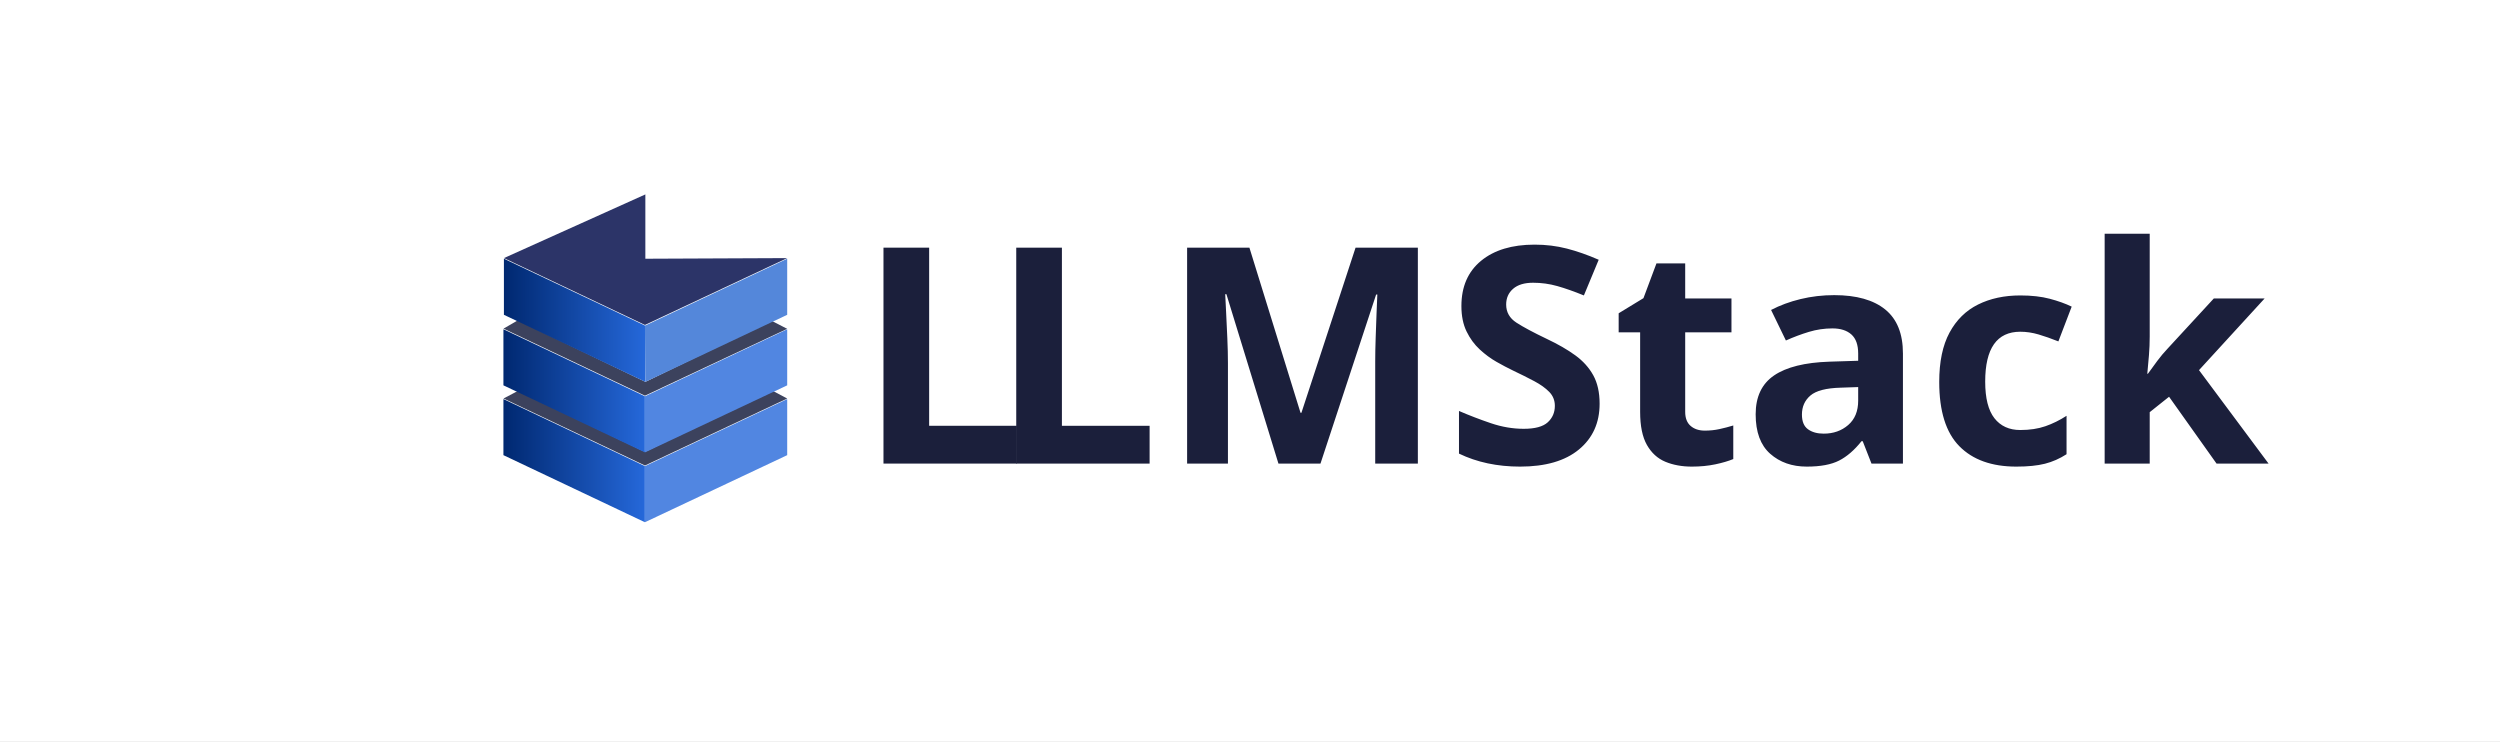
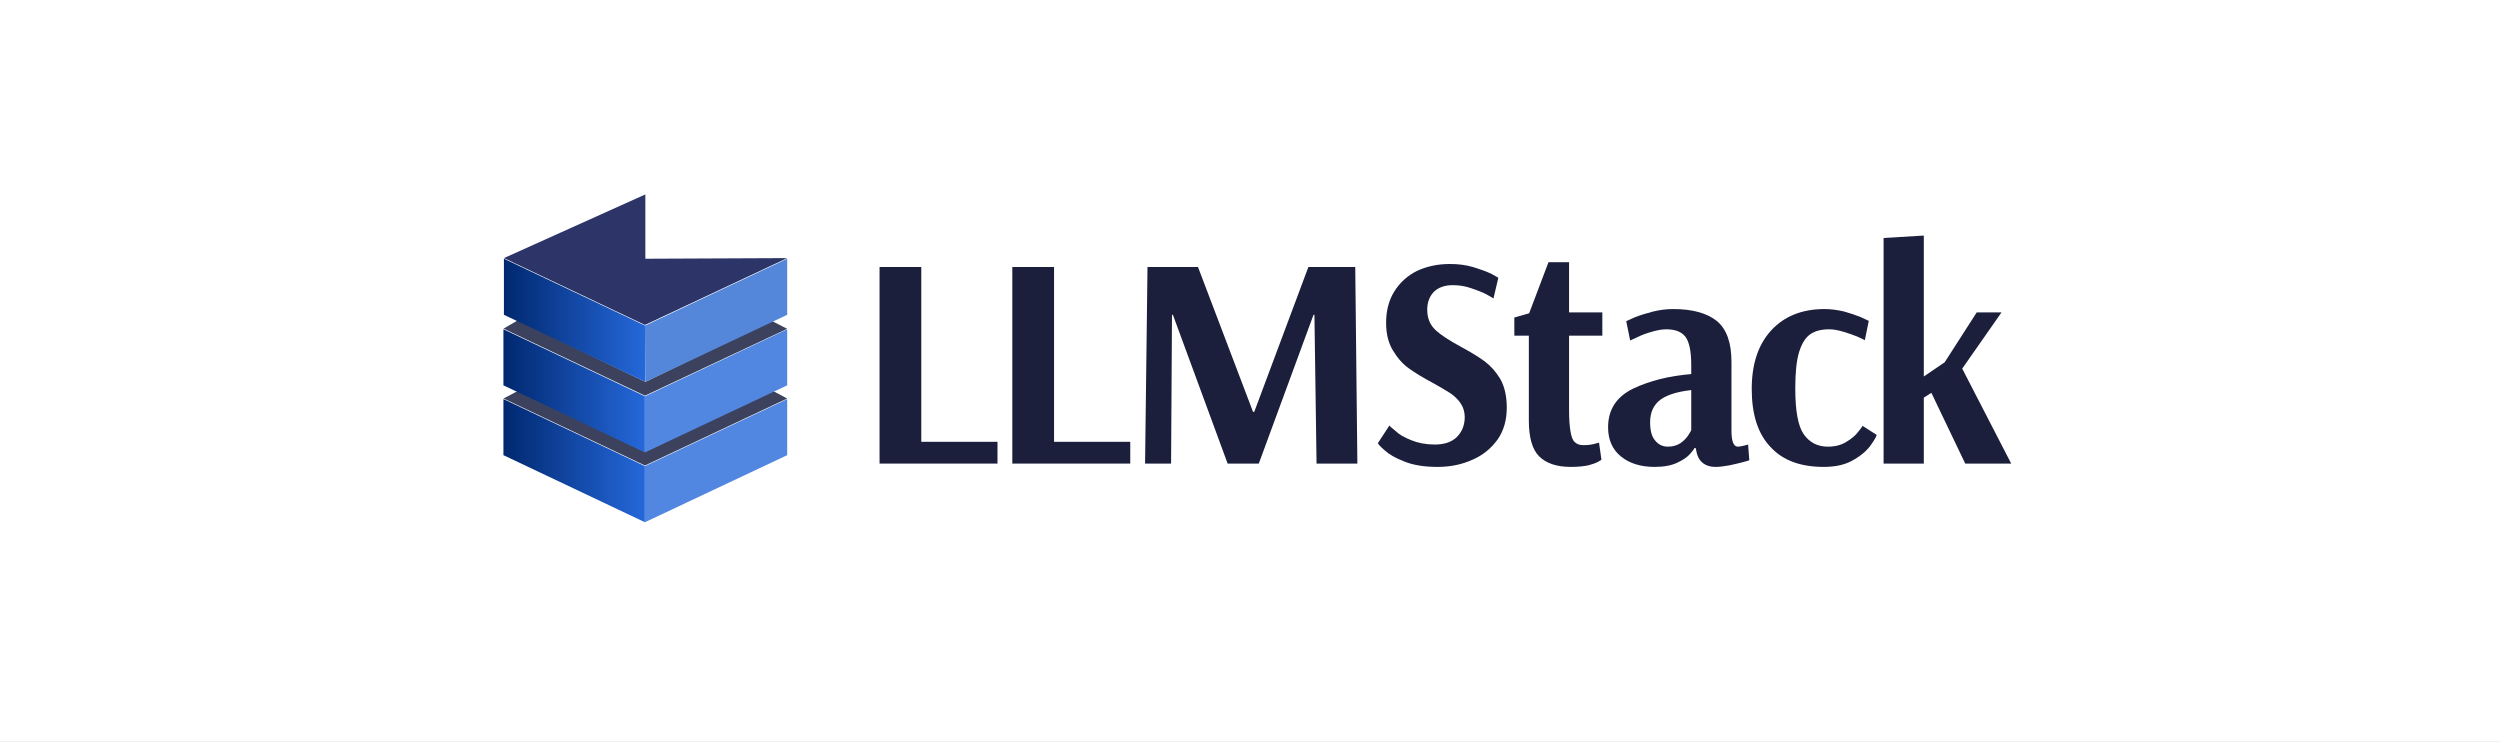
<svg xmlns="http://www.w3.org/2000/svg" width="100%" height="100%" viewBox="0 0 6200 1838" version="1.1" xml:space="preserve" style="fill-rule:evenodd;clip-rule:evenodd;stroke-linejoin:round;stroke-miterlimit:2;">
  <g id="Layer3">
    <rect x="0" y="0" width="6200" height="1837.86" style="fill:white;" />
  </g>
  <g transform="matrix(1,0,0,1,983.161,341.592)">
    <g transform="matrix(3.03228,0,0,3.03228,205.607,92.1728)">
      <g transform="matrix(-0.243238,0,0,0.331161,266.793,-45.9703)">
        <path d="M540,858.015L61.7,692.465L61.7,830.944L540,996.552L540,858.015Z" style="fill:rgb(81,134,225);" />
      </g>
      <g transform="matrix(0.22089,0,0,0.305797,16.1637,-39.347)">
        <path d="M540,905.896L16.309,726.718L70.024,706.178L540,869.309L1009.05,704.654L1066.69,726.718L540,905.896Z" style="fill:rgb(60,66,93);" />
      </g>
      <g transform="matrix(0.22089,0,0,0.305797,15.8325,-96.3039)">
        <path d="M541.5,905.387L17.809,726.112L70.879,703.79L542.999,868.445L1009.05,704.654L1068.19,726.612L541.5,905.387Z" style="fill:rgb(60,66,93);" />
      </g>
      <g transform="matrix(0.241853,0,0,0.331161,5.17527,-160.755)">
        <path d="M540,858.015L61.7,692.465L61.7,830.944L540,996.552L540,858.015Z" style="fill:url(#_Linear1);" />
      </g>
      <g transform="matrix(0.241853,0,0,0.331161,4.77298,-103.068)">
        <path d="M540,858.015L61.7,692.465L61.7,830.944L540,996.552L540,858.015Z" style="fill:url(#_Linear2);" />
      </g>
      <g transform="matrix(0.241853,0,0,0.331161,4.77298,-45.9703)">
        <path d="M540,858.015L61.7,692.465L61.7,830.944L540,996.552L540,858.015Z" style="fill:url(#_Linear3);" />
      </g>
      <g transform="matrix(-0.243238,0,0,0.331161,266.793,-103.068)">
        <path d="M540,858.015L61.7,692.465L61.7,830.944L540,996.552L540,858.015Z" style="fill:rgb(81,134,225);" />
      </g>
      <g transform="matrix(-0.243238,0,0,0.331161,266.793,-160.755)">
        <path d="M540,857.742L61.7,692.465L61.7,830.944L538.638,996.552L540,857.742Z" style="fill:rgb(84,135,218);" />
      </g>
      <g transform="matrix(0.22813,0,0,0.25253,16.3769,-57.4078)">
        <path d="M1031.9,496.773L523.38,498.832L523.38,290.495L16.309,496.777L521.928,713.224L1031.9,496.773Z" style="fill:rgb(44,52,104);" />
      </g>
    </g>
    <g transform="matrix(1,0,0,1,847.268,186.322)">
-       <g transform="matrix(750,0,0,750,3164.86,621.774)">
-             </g>
-       <text x="293.105px" y="621.774px" style="font-family:'Arsenal-Bold', 'Arsenal';font-weight:700;font-size:750px;fill:rgb(27,31,59);">L<tspan x="622.355px 951.605px 1563.61px 1902.61px 2137.36px 2492.11px 2796.61px " y="621.774px 621.774px 621.774px 621.774px 621.774px 621.774px 621.774px ">LMStack</tspan>
-       </text>
+       <g>
+         <g transform="matrix(1,0,0,1,293.105,621.774)">
+           <g transform="matrix(750,0,0,750,0,0)">
+             <path d="M0.077,-0L0.077,-0.65L0.215,-0.65L0.215,-0.072L0.467,-0.072L0.467,-0L0.077,-0Z" style="fill:rgb(27,31,59);fill-rule:nonzero;" />
+           </g>
+         </g>
+         <g transform="matrix(1,0,0,1,622.355,621.774)">
+           <g transform="matrix(750,0,0,750,0,0)">
+             <path d="M0.077,-0L0.077,-0.65L0.215,-0.65L0.215,-0.072L0.467,-0.072L0.467,-0L0.077,-0Z" style="fill:rgb(27,31,59);fill-rule:nonzero;" />
+           </g>
+           <g transform="matrix(750,0,0,750,329.25,0)">
+             <path d="M0.077,-0L0.085,-0.65L0.252,-0.65L0.434,-0.171L0.438,-0.171L0.617,-0.65L0.772,-0.65L0.779,-0L0.644,-0L0.637,-0.492L0.634,-0.492L0.453,-0L0.35,-0L0.169,-0.492L0.166,-0.492L0.163,-0L0.077,-0Z" style="fill:rgb(27,31,59);fill-rule:nonzero;" />
+           </g>
+           <g transform="matrix(750,0,0,750,941.255,0)">
+             <path d="M0.228,0.011C0.184,0.011 0.147,0.005 0.118,-0.007C0.089,-0.018 0.067,-0.031 0.053,-0.044C0.038,-0.057 0.031,-0.065 0.031,-0.068L0.069,-0.126C0.069,-0.125 0.076,-0.118 0.089,-0.108C0.101,-0.096 0.119,-0.086 0.142,-0.077C0.164,-0.068 0.19,-0.063 0.219,-0.063C0.25,-0.063 0.275,-0.071 0.292,-0.088C0.309,-0.105 0.318,-0.127 0.318,-0.154C0.318,-0.171 0.313,-0.187 0.304,-0.2C0.295,-0.213 0.283,-0.224 0.27,-0.233C0.256,-0.242 0.237,-0.253 0.212,-0.267C0.18,-0.284 0.154,-0.3 0.133,-0.315C0.112,-0.33 0.095,-0.35 0.08,-0.375C0.065,-0.4 0.058,-0.43 0.058,-0.466C0.058,-0.505 0.067,-0.54 0.085,-0.569C0.103,-0.598 0.128,-0.621 0.16,-0.637C0.192,-0.652 0.228,-0.66 0.269,-0.66C0.296,-0.66 0.321,-0.657 0.345,-0.65C0.368,-0.643 0.388,-0.636 0.405,-0.628C0.421,-0.619 0.429,-0.615 0.429,-0.614L0.413,-0.546C0.41,-0.548 0.402,-0.553 0.389,-0.56C0.376,-0.567 0.359,-0.573 0.339,-0.58C0.319,-0.587 0.299,-0.59 0.278,-0.59C0.253,-0.59 0.232,-0.583 0.217,-0.569C0.202,-0.554 0.194,-0.534 0.194,-0.509C0.194,-0.481 0.203,-0.459 0.221,-0.442C0.239,-0.425 0.267,-0.407 0.304,-0.387C0.337,-0.369 0.364,-0.353 0.384,-0.338C0.404,-0.323 0.421,-0.304 0.436,-0.279C0.45,-0.254 0.457,-0.222 0.457,-0.185C0.457,-0.144 0.447,-0.109 0.427,-0.08C0.406,-0.051 0.379,-0.028 0.344,-0.013C0.309,0.003 0.271,0.011 0.228,0.011Z" style="fill:rgb(27,31,59);fill-rule:nonzero;" />
+           </g>
+           <g transform="matrix(750,0,0,750,1280.25,0)">
+             <path d="M0.217,0.011C0.17,0.011 0.135,-0.001 0.112,-0.024C0.089,-0.047 0.078,-0.087 0.078,-0.142L0.078,-0.423L0.03,-0.423L0.03,-0.483L0.079,-0.497L0.143,-0.666L0.211,-0.666L0.211,-0.5L0.321,-0.5L0.321,-0.423L0.211,-0.423L0.211,-0.176C0.211,-0.145 0.213,-0.121 0.216,-0.105C0.219,-0.088 0.223,-0.077 0.23,-0.071C0.237,-0.064 0.246,-0.061 0.258,-0.061C0.271,-0.061 0.283,-0.062 0.294,-0.065C0.305,-0.068 0.31,-0.069 0.31,-0.07L0.318,-0.013C0.318,-0.012 0.314,-0.01 0.307,-0.006C0.3,-0.002 0.289,0.002 0.274,0.006C0.259,0.009 0.24,0.011 0.217,0.011Z" style="fill:rgb(27,31,59);fill-rule:nonzero;" />
+           </g>
+           <g transform="matrix(750,0,0,750,1515.01,0)">
+             <path d="M0.181,0.011C0.134,0.011 0.097,-0.001 0.069,-0.024C0.041,-0.047 0.027,-0.079 0.027,-0.12C0.027,-0.179 0.055,-0.221 0.11,-0.248C0.165,-0.274 0.229,-0.29 0.302,-0.296L0.302,-0.325C0.302,-0.37 0.296,-0.401 0.283,-0.419C0.27,-0.436 0.249,-0.444 0.219,-0.444C0.205,-0.444 0.189,-0.441 0.172,-0.436C0.154,-0.431 0.138,-0.425 0.126,-0.419C0.113,-0.413 0.104,-0.409 0.1,-0.407L0.087,-0.471C0.091,-0.473 0.1,-0.477 0.116,-0.484C0.131,-0.49 0.15,-0.496 0.173,-0.502C0.196,-0.508 0.219,-0.511 0.242,-0.511C0.305,-0.511 0.353,-0.498 0.386,-0.472C0.419,-0.445 0.435,-0.4 0.435,-0.336L0.435,-0.109C0.435,-0.074 0.442,-0.056 0.456,-0.056C0.461,-0.056 0.468,-0.057 0.475,-0.059C0.482,-0.061 0.487,-0.062 0.49,-0.063L0.494,-0.011C0.491,-0.01 0.483,-0.007 0.47,-0.004C0.457,-0.001 0.443,0.003 0.427,0.006C0.41,0.009 0.396,0.011 0.383,0.011C0.364,0.011 0.349,0.006 0.338,-0.004C0.327,-0.013 0.32,-0.029 0.317,-0.051L0.312,-0.051C0.312,-0.049 0.308,-0.043 0.299,-0.033C0.29,-0.022 0.275,-0.012 0.256,-0.003C0.237,0.006 0.212,0.011 0.181,0.011ZM0.225,-0.056C0.241,-0.056 0.255,-0.06 0.267,-0.068C0.278,-0.076 0.287,-0.085 0.293,-0.095C0.299,-0.104 0.302,-0.11 0.302,-0.111L0.302,-0.243C0.257,-0.238 0.224,-0.228 0.201,-0.212C0.178,-0.195 0.166,-0.17 0.166,-0.137C0.166,-0.11 0.171,-0.09 0.182,-0.077C0.193,-0.063 0.207,-0.056 0.225,-0.056Z" style="fill:rgb(27,31,59);fill-rule:nonzero;" />
+           </g>
+           <g transform="matrix(750,0,0,750,1869.76,0)">
+             <path d="M0.267,0.011C0.19,0.011 0.131,-0.011 0.091,-0.055C0.049,-0.099 0.029,-0.163 0.029,-0.247C0.029,-0.328 0.05,-0.393 0.093,-0.44C0.136,-0.487 0.195,-0.511 0.27,-0.511C0.291,-0.511 0.312,-0.508 0.334,-0.503C0.355,-0.497 0.373,-0.491 0.388,-0.485C0.403,-0.478 0.412,-0.474 0.416,-0.472L0.403,-0.408C0.4,-0.41 0.391,-0.414 0.378,-0.42C0.365,-0.425 0.349,-0.431 0.332,-0.436C0.315,-0.441 0.299,-0.444 0.285,-0.444C0.26,-0.444 0.239,-0.439 0.223,-0.428C0.207,-0.417 0.195,-0.398 0.186,-0.37C0.177,-0.341 0.173,-0.301 0.173,-0.249C0.173,-0.175 0.182,-0.124 0.201,-0.097C0.22,-0.07 0.246,-0.056 0.281,-0.056C0.304,-0.056 0.325,-0.061 0.342,-0.072C0.359,-0.082 0.372,-0.093 0.381,-0.105C0.39,-0.116 0.395,-0.123 0.395,-0.125L0.442,-0.095C0.442,-0.091 0.436,-0.08 0.424,-0.063C0.412,-0.045 0.393,-0.028 0.367,-0.013C0.341,0.003 0.308,0.011 0.267,0.011Z" style="fill:rgb(27,31,59);fill-rule:nonzero;" />
+           </g>
+           <g transform="matrix(750,0,0,750,2174.26,0)">
+             <path d="M0.059,-0L0.059,-0.746L0.192,-0.754L0.192,-0.288L0.261,-0.335L0.367,-0.5L0.449,-0.5L0.319,-0.314L0.481,-0L0.329,-0L0.217,-0.234L0.192,-0.218L0.192,-0L0.059,-0Z" style="fill:rgb(27,31,59);fill-rule:nonzero;" />
+           </g>
+         </g>
+       </g>
    </g>
  </g>
  <defs>
-     <linearGradient id="_Linear1" x1="0" y1="0" x2="1" y2="0" gradientUnits="userSpaceOnUse" gradientTransform="matrix(478.3,0,0,304.087,61.7,844.509)">
+     <linearGradient id="_Linear1" x1="0" y1="0" x2="1" y2="0" gradientUnits="userSpaceOnUse" gradientTransform="matrix(478.3,0,0,478.3,61.7,844.509)">
      <stop offset="0" style="stop-color:rgb(0,40,112);stop-opacity:1" />
      <stop offset="1" style="stop-color:rgb(37,104,218);stop-opacity:1" />
    </linearGradient>
-     <linearGradient id="_Linear2" x1="0" y1="0" x2="1" y2="0" gradientUnits="userSpaceOnUse" gradientTransform="matrix(478.3,0,0,304.087,61.7,844.509)">
+     <linearGradient id="_Linear2" x1="0" y1="0" x2="1" y2="0" gradientUnits="userSpaceOnUse" gradientTransform="matrix(478.3,0,0,478.3,61.7,844.509)">
      <stop offset="0" style="stop-color:rgb(0,40,112);stop-opacity:1" />
      <stop offset="1" style="stop-color:rgb(37,104,218);stop-opacity:1" />
    </linearGradient>
-     <linearGradient id="_Linear3" x1="0" y1="0" x2="1" y2="0" gradientUnits="userSpaceOnUse" gradientTransform="matrix(478.3,0,0,304.087,61.7,844.509)">
+     <linearGradient id="_Linear3" x1="0" y1="0" x2="1" y2="0" gradientUnits="userSpaceOnUse" gradientTransform="matrix(478.3,0,0,478.3,61.7,844.509)">
      <stop offset="0" style="stop-color:rgb(0,40,112);stop-opacity:1" />
      <stop offset="1" style="stop-color:rgb(37,104,218);stop-opacity:1" />
    </linearGradient>
  </defs>
</svg>
